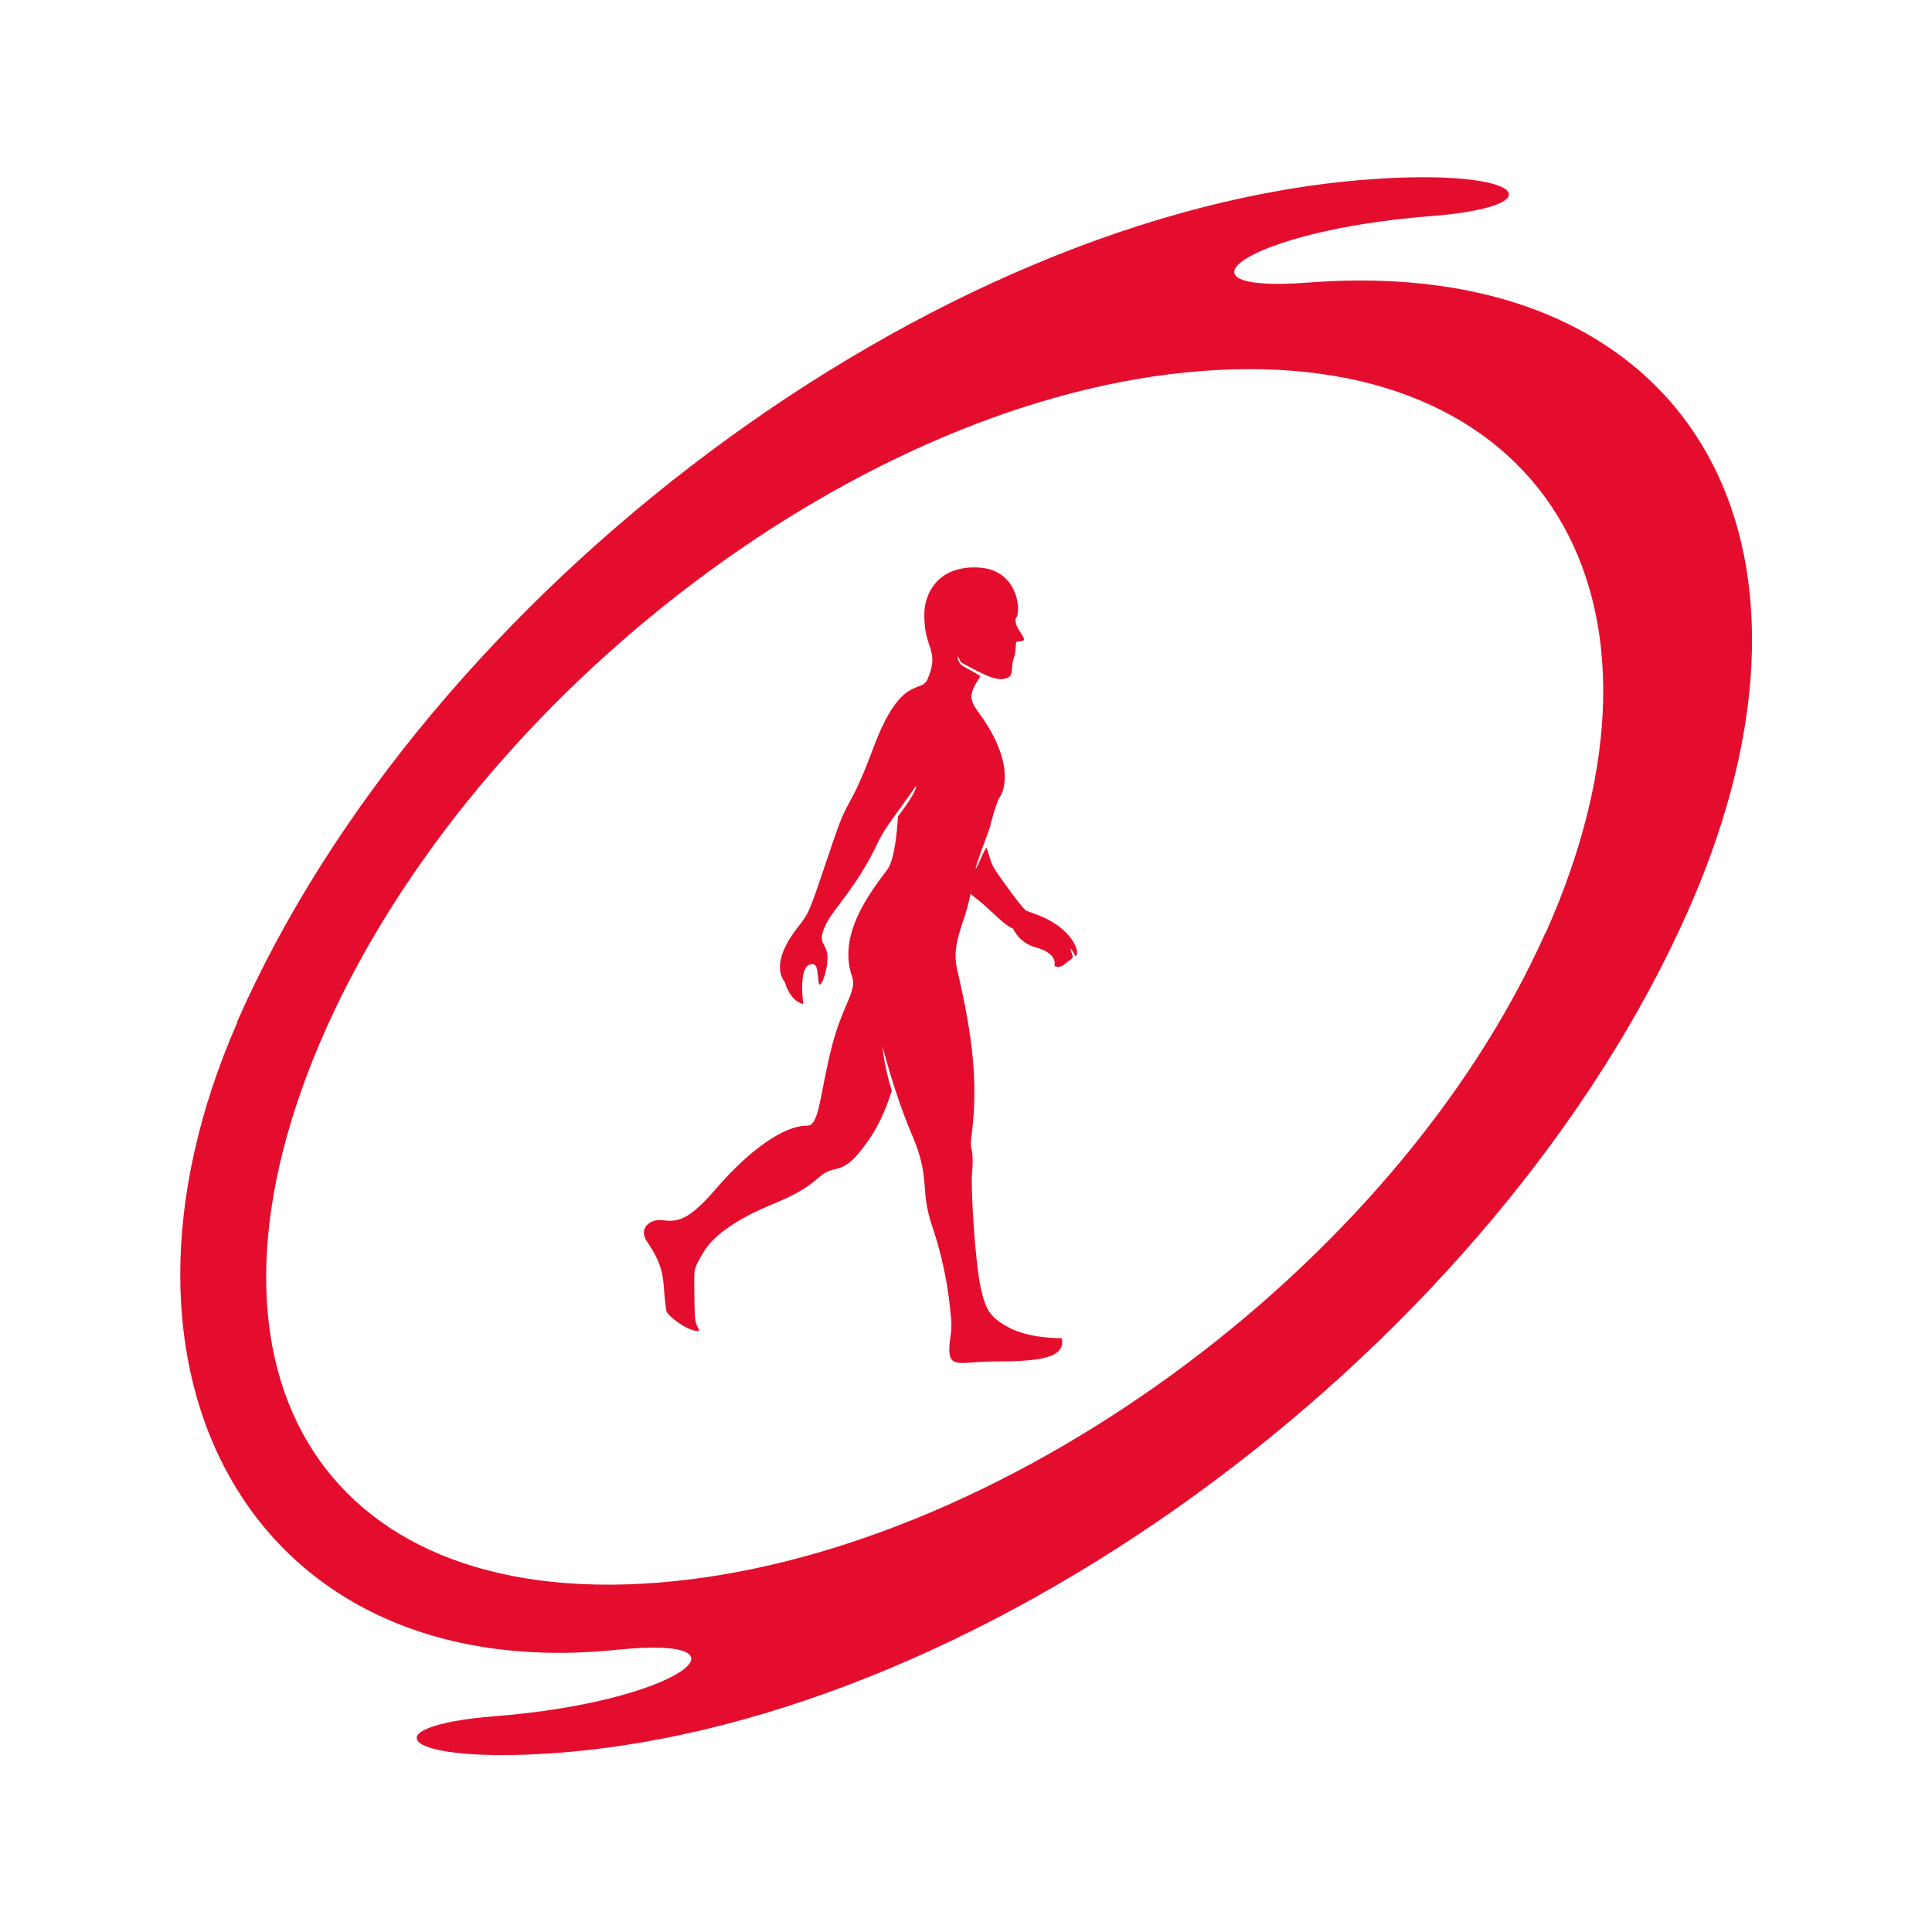
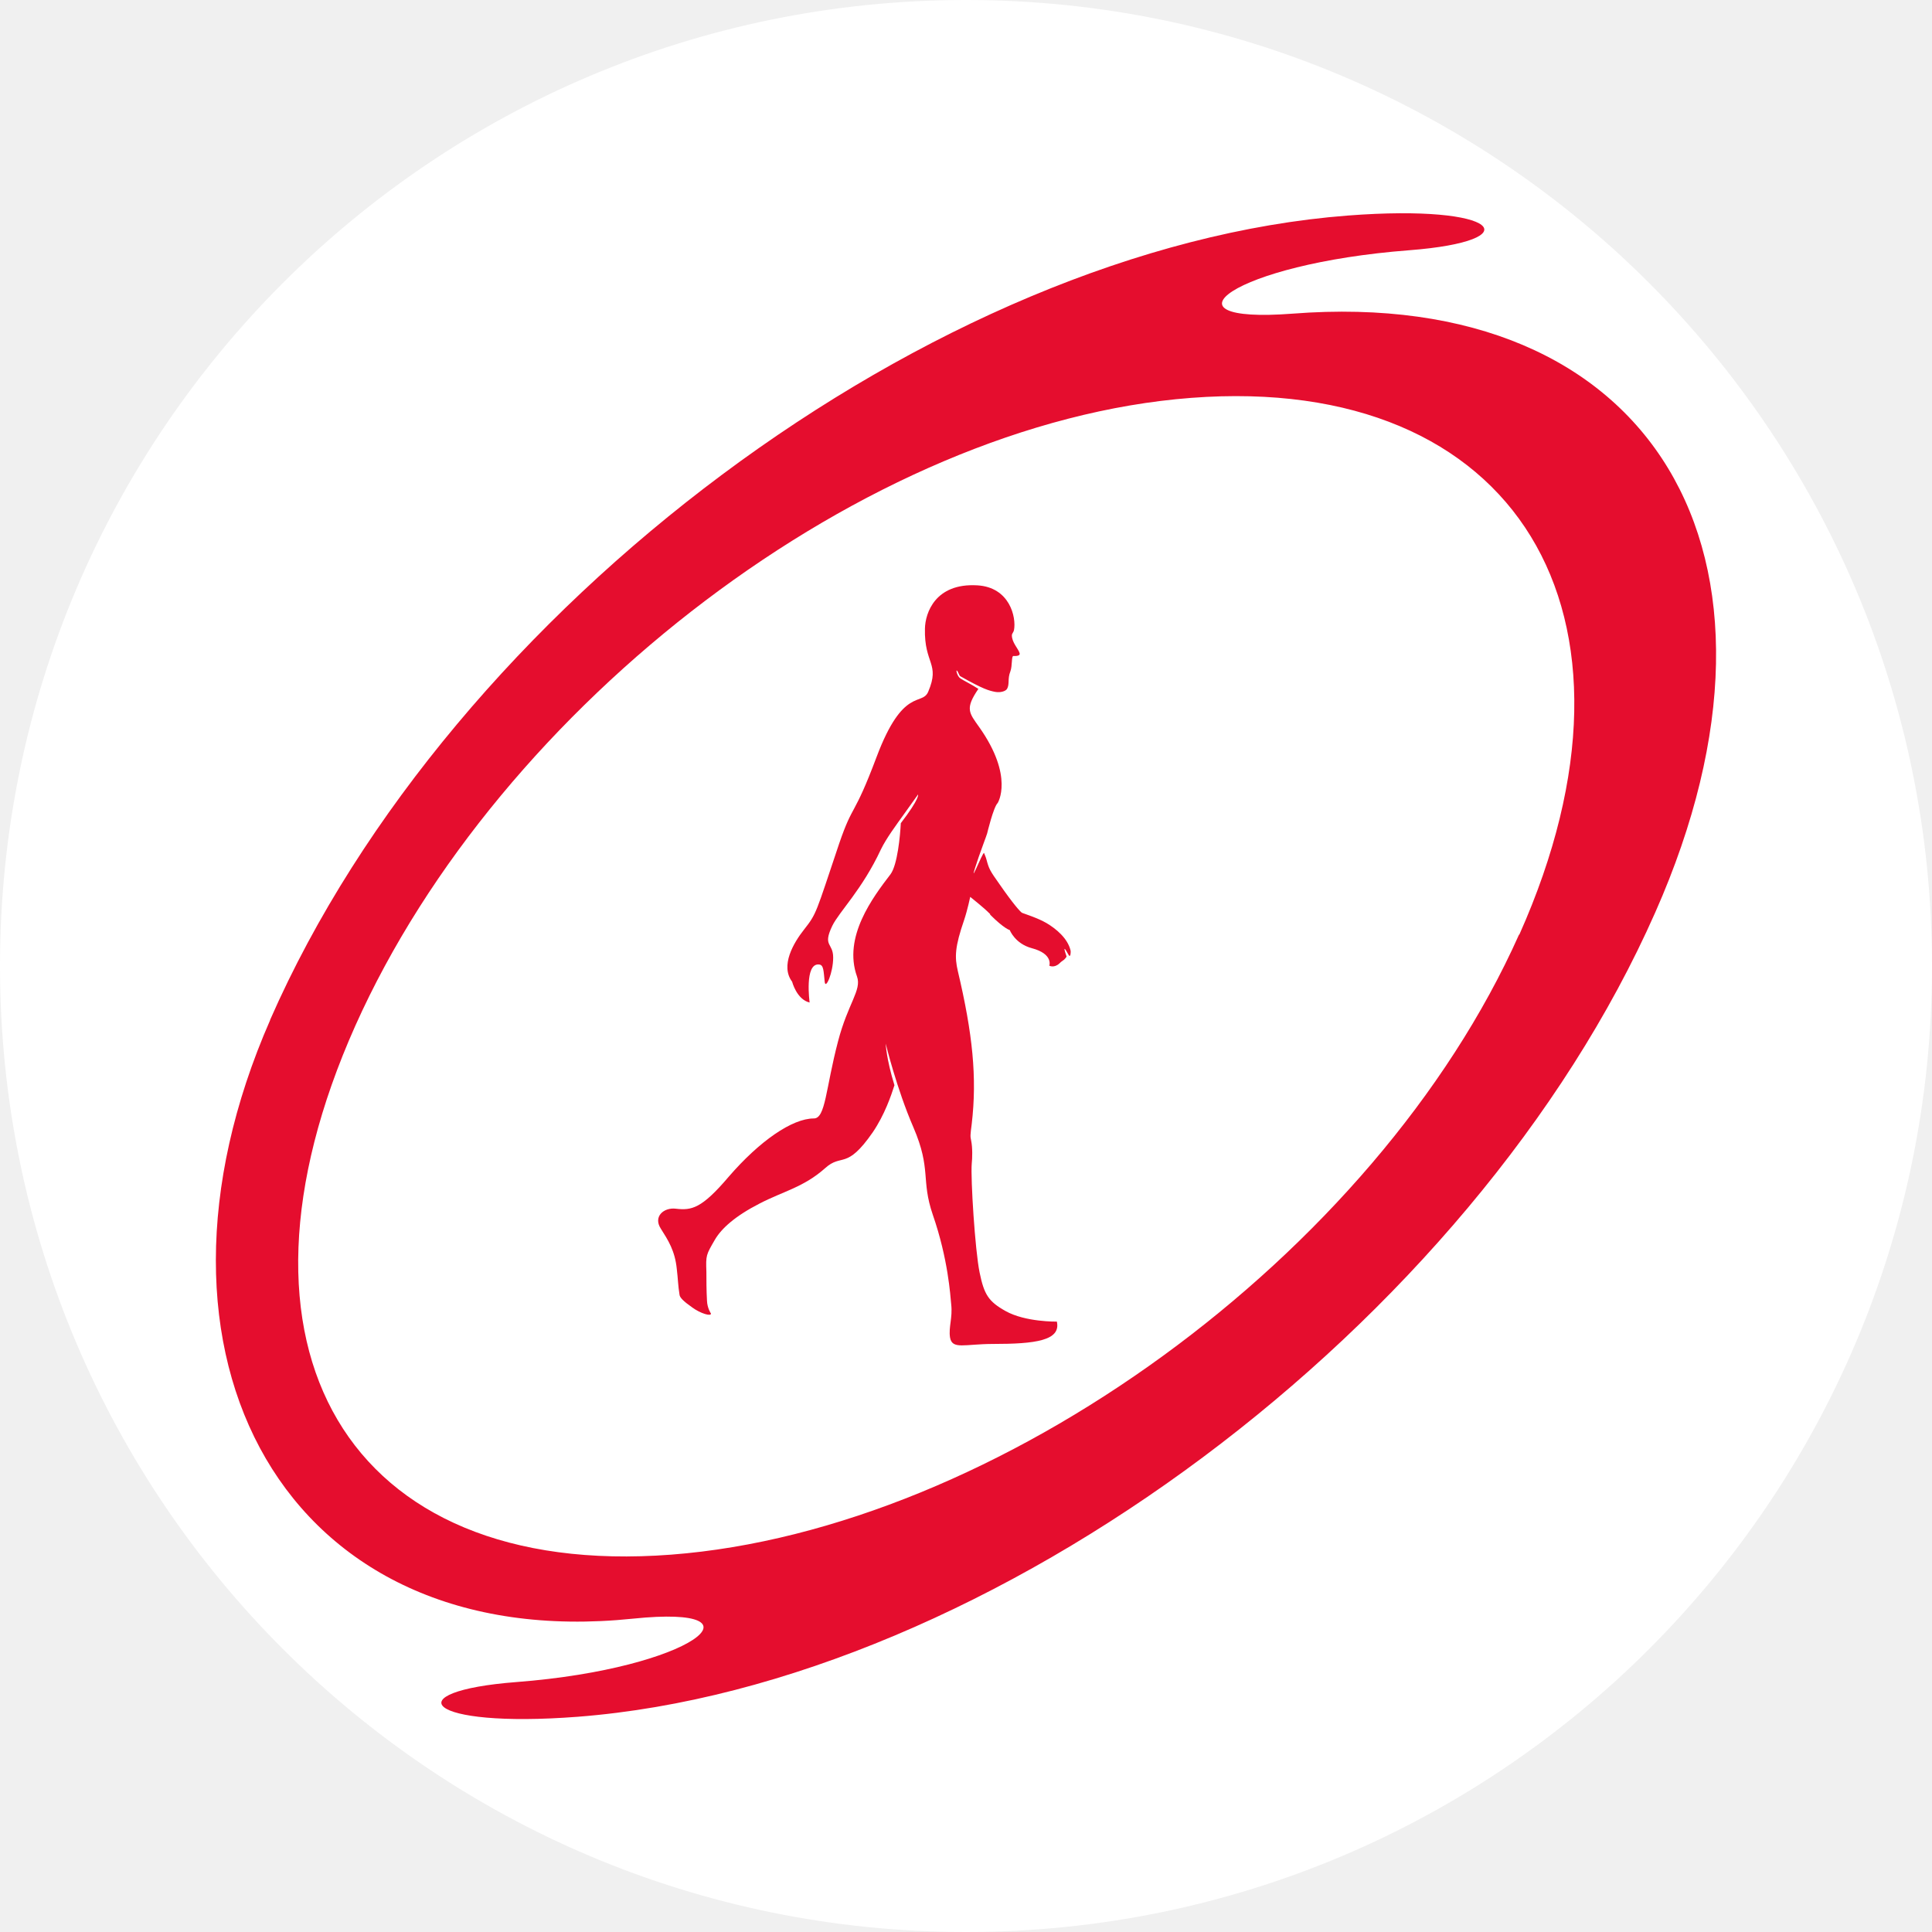
<svg xmlns="http://www.w3.org/2000/svg" id="Capa_2" data-name="Capa 2" viewBox="0 0 64 64">
  <defs>
    <style>
      .cls-1 {
        fill: #fff;
      }

      .cls-2 {
        fill: #e50d2e;
        fill-rule: evenodd;
      }
    </style>
  </defs>
  <g id="Capa_1-2" data-name="Capa 1">
-     <rect class="cls-1" width="64" height="64" />
+     <rect class="cls-1" x="0" y="0" width="64" height="64" rx="32" ry="32" />
    <g>
-       <path class="cls-2" d="M7.85,33.86C14.14,19.54,30.92,7.06,45.25,5.95c5.32-.41,6.34.89,2.13,1.21-6.14.48-8.83,2.57-4.04,2.2,12.46-.96,18.09,8.34,12.59,20.79-6.33,14.31-23.07,26.8-37.39,27.91-5.32.41-6.34-.88-2.13-1.21,6.14-.48,8.82-2.69,4.04-2.2-12.09,1.25-17.7-9.14-12.59-20.78ZM51.2,30.91c4.98-11.15-.12-19.49-11.39-18.62-11.27.86-24.02,10.64-29.01,21.79-4.98,11.15-.31,19.22,10.96,18.35,11.27-.86,24.45-10.37,29.43-21.52Z" />
-       <path class="cls-2" d="M32.84,30.2c-.26-.26-.55-.47-.69-.59,0,0-.09.45-.21.79-.33.95-.33,1.29-.22,1.78.51,2.17.67,3.69.48,5.3-.05.39-.05.43-.02.57.06.25.04.62.02.8-.05.52.11,3,.28,3.77s.3,1,.91,1.34c.69.39,1.78.37,1.78.37.15.66-.75.77-2.21.77-.99,0-1.43.21-1.5-.23-.06-.36.09-.68.05-1.14-.03-.31-.11-1.58-.63-3.11-.42-1.23-.04-1.56-.67-3.03-.58-1.35-.97-2.91-.97-2.91,0,0,.02.54.3,1.45-.11.36-.34,1.02-.76,1.63-.92,1.33-1.06.72-1.65,1.24-.74.66-1.44.8-2.28,1.23-.83.43-1.32.86-1.55,1.26-.31.52-.31.53-.3,1.11,0,.25,0,.65.02,1.01.01.26.14.44.14.44.03.11-.36,0-.65-.21-.32-.22-.43-.35-.44-.44-.05-.32-.06-.54-.09-.89-.06-.64-.3-1.01-.56-1.4-.27-.42.11-.74.52-.69.54.07.89,0,1.84-1.11,1.07-1.23,2.2-2.03,2.96-2.02.41,0,.41-1.04.83-2.68.35-1.33.82-1.78.66-2.25-.49-1.37.55-2.74,1.16-3.55.25-.32.33-1.34.36-1.77.68-.89.59-1,.59-1,0,0-.23.33-.47.66-.3.41-.63.86-.81,1.25-.65,1.39-1.45,2.16-1.69,2.65-.35.72.03.58.04,1.1s-.26,1.12-.29.85c-.05-.37-.03-.59-.19-.61-.52-.05-.32,1.32-.32,1.32-.45-.1-.61-.72-.61-.72-.42-.56.06-1.35.41-1.8.46-.58.39-.54,1.23-2.99.49-1.44.5-.86,1.3-3,.92-2.45,1.58-1.75,1.79-2.26.42-.99-.14-.96-.11-2.19.01-.53.36-1.58,1.81-1.5,1.14.07,1.36,1.12,1.28,1.55-.02.1-.07.12-.07.19,0,.24.22.46.27.59.03.08-.01.12-.21.12-.08,0-.03.34-.11.53-.1.27-.03.44-.12.6-.05.08-.23.14-.41.11-.22-.04-.41-.1-1.21-.54-.05-.03-.07-.17-.12-.2-.02,0,.02.2.12.28.08.07.41.22.63.37-.47.69-.33.83.03,1.33,1.21,1.72.64,2.63.64,2.63-.14.14-.36,1.05-.36,1.05-.03.1-.18.48-.3.82-.47,1.39.16-.24.19-.14.02.06.05.12.08.23.09.31.11.38.45.85.48.68.73.97.79,1,.1.04.54.18.84.36.34.2.72.53.83.94.02.08,0,.26-.05.19-.16-.29-.21-.34-.08.03,0,.03-.06.09-.09.11-.1.07-.08.05-.16.12-.19.18-.36.08-.36.08,0,0,.14-.41-.6-.61-.58-.15-.77-.63-.77-.63,0,0-.19-.04-.68-.53Z" />
+       <path class="cls-2" d="M8.95,33.78C14.95,20.1,30.97,8.19,44.65,7.14c5.08-.39,6.05.84,2.03,1.15-5.86.45-8.43,2.45-3.86,2.1,11.89-.92,17.27,7.96,12.01,19.84-6.04,13.66-22.02,25.58-35.69,26.64-5.08.39-6.05-.84-2.03-1.15,5.86-.45,8.42-2.57,3.86-2.1-11.54,1.2-16.89-8.73-12.02-19.83ZM50.33,30.96c4.75-10.64-.11-18.6-10.87-17.78-10.76.82-22.93,10.16-27.69,20.8-4.75,10.64-.3,18.34,10.46,17.52,10.76-.82,23.34-9.9,28.09-20.54Z" />
+       <path class="cls-2" d="M32.8,30.28c-.25-.25-.52-.45-.66-.57,0,0-.09.43-.2.76-.31.9-.32,1.23-.21,1.7.49,2.07.64,3.52.46,5.06-.05.38-.05.41-.02.55.05.24.04.59.02.77-.04.49.11,2.87.26,3.6s.29.96.86,1.28c.66.37,1.7.35,1.7.35.14.63-.72.74-2.11.74-.95,0-1.36.2-1.43-.22-.05-.34.09-.65.04-1.09-.03-.3-.1-1.5-.61-2.97-.4-1.17-.04-1.49-.64-2.89-.56-1.29-.92-2.78-.92-2.78,0,0,.02.51.29,1.38-.11.34-.32.97-.72,1.56-.88,1.27-1.02.68-1.58,1.19-.71.63-1.38.76-2.17,1.17-.8.41-1.26.82-1.48,1.2-.29.5-.3.51-.28,1.06,0,.24,0,.62.02.96.01.25.13.42.13.42.02.11-.35,0-.62-.2-.3-.21-.41-.33-.42-.42-.05-.31-.05-.52-.09-.85-.06-.61-.29-.96-.53-1.34-.26-.4.1-.71.5-.66.52.06.85,0,1.75-1.06,1.02-1.18,2.1-1.93,2.82-1.93.39,0,.39-.99.8-2.55.33-1.27.79-1.7.63-2.15-.47-1.31.52-2.62,1.11-3.39.23-.31.32-1.28.34-1.69.65-.85.57-.95.57-.95,0,0-.22.31-.45.63-.28.39-.6.82-.78,1.19-.62,1.33-1.38,2.06-1.61,2.53-.33.69.03.55.03,1.05s-.25,1.07-.28.81c-.04-.36-.03-.57-.19-.58-.49-.05-.31,1.26-.31,1.26-.43-.1-.58-.69-.58-.69-.4-.53.05-1.29.39-1.72.43-.55.38-.51,1.17-2.86.47-1.37.47-.82,1.24-2.87.88-2.34,1.51-1.67,1.71-2.16.4-.94-.14-.91-.11-2.09.01-.51.34-1.51,1.73-1.43,1.08.06,1.3,1.06,1.22,1.48-.02.09-.07.11-.07.18,0,.23.21.44.25.57.03.07-.01.12-.2.11-.07,0-.03.32-.1.51-.1.25-.02.42-.11.58-.05.08-.22.13-.39.1-.21-.04-.4-.09-1.16-.52-.04-.02-.07-.17-.12-.19-.02,0,.02.19.12.26.08.06.39.21.6.35-.45.66-.31.79.03,1.27,1.16,1.64.61,2.51.61,2.51-.14.13-.35,1.01-.35,1.01-.03.1-.17.46-.28.78-.45,1.33.15-.23.18-.13.02.06.05.11.08.22.08.3.11.36.43.81.45.65.7.93.75.95.1.04.52.17.81.34.32.19.69.5.79.89.02.07,0,.25-.05.18-.15-.27-.2-.32-.08.03,0,.03-.06.09-.08.11-.09.07-.08.05-.15.12-.18.17-.34.08-.34.08,0,0,.14-.39-.58-.58-.56-.15-.73-.6-.73-.6,0,0-.18-.04-.65-.51Z" />
    </g>
  </g>
</svg>
